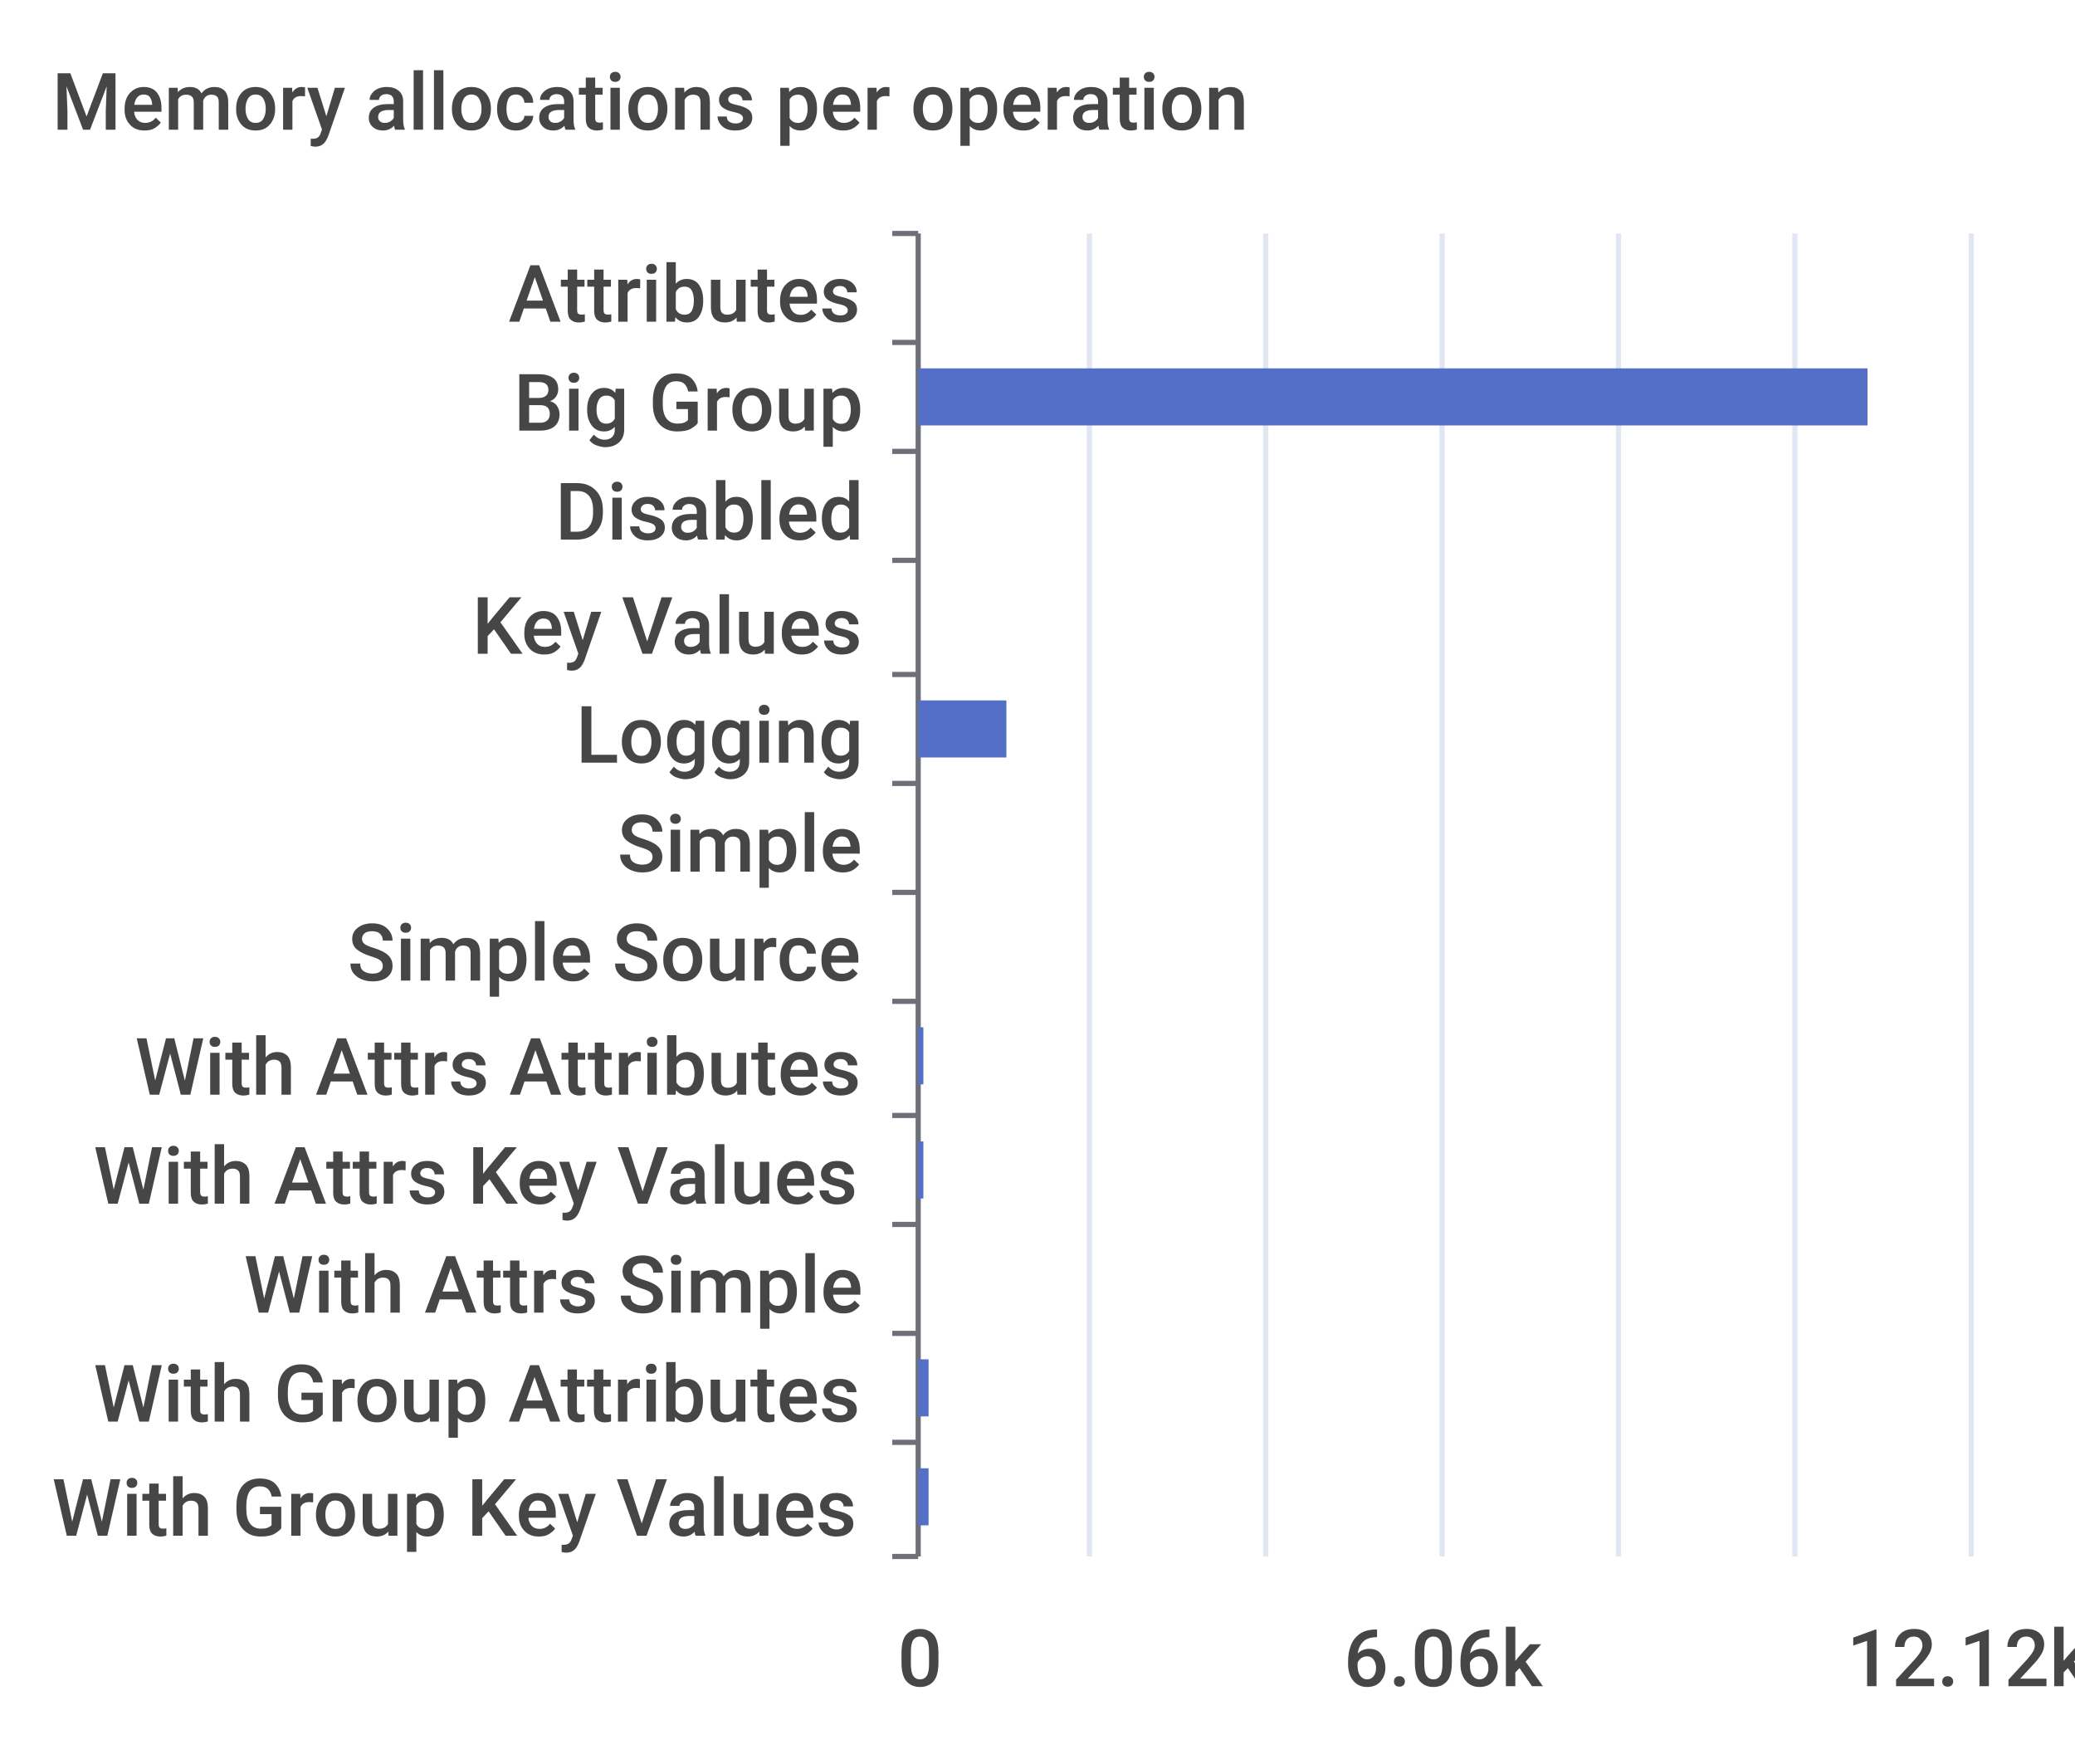
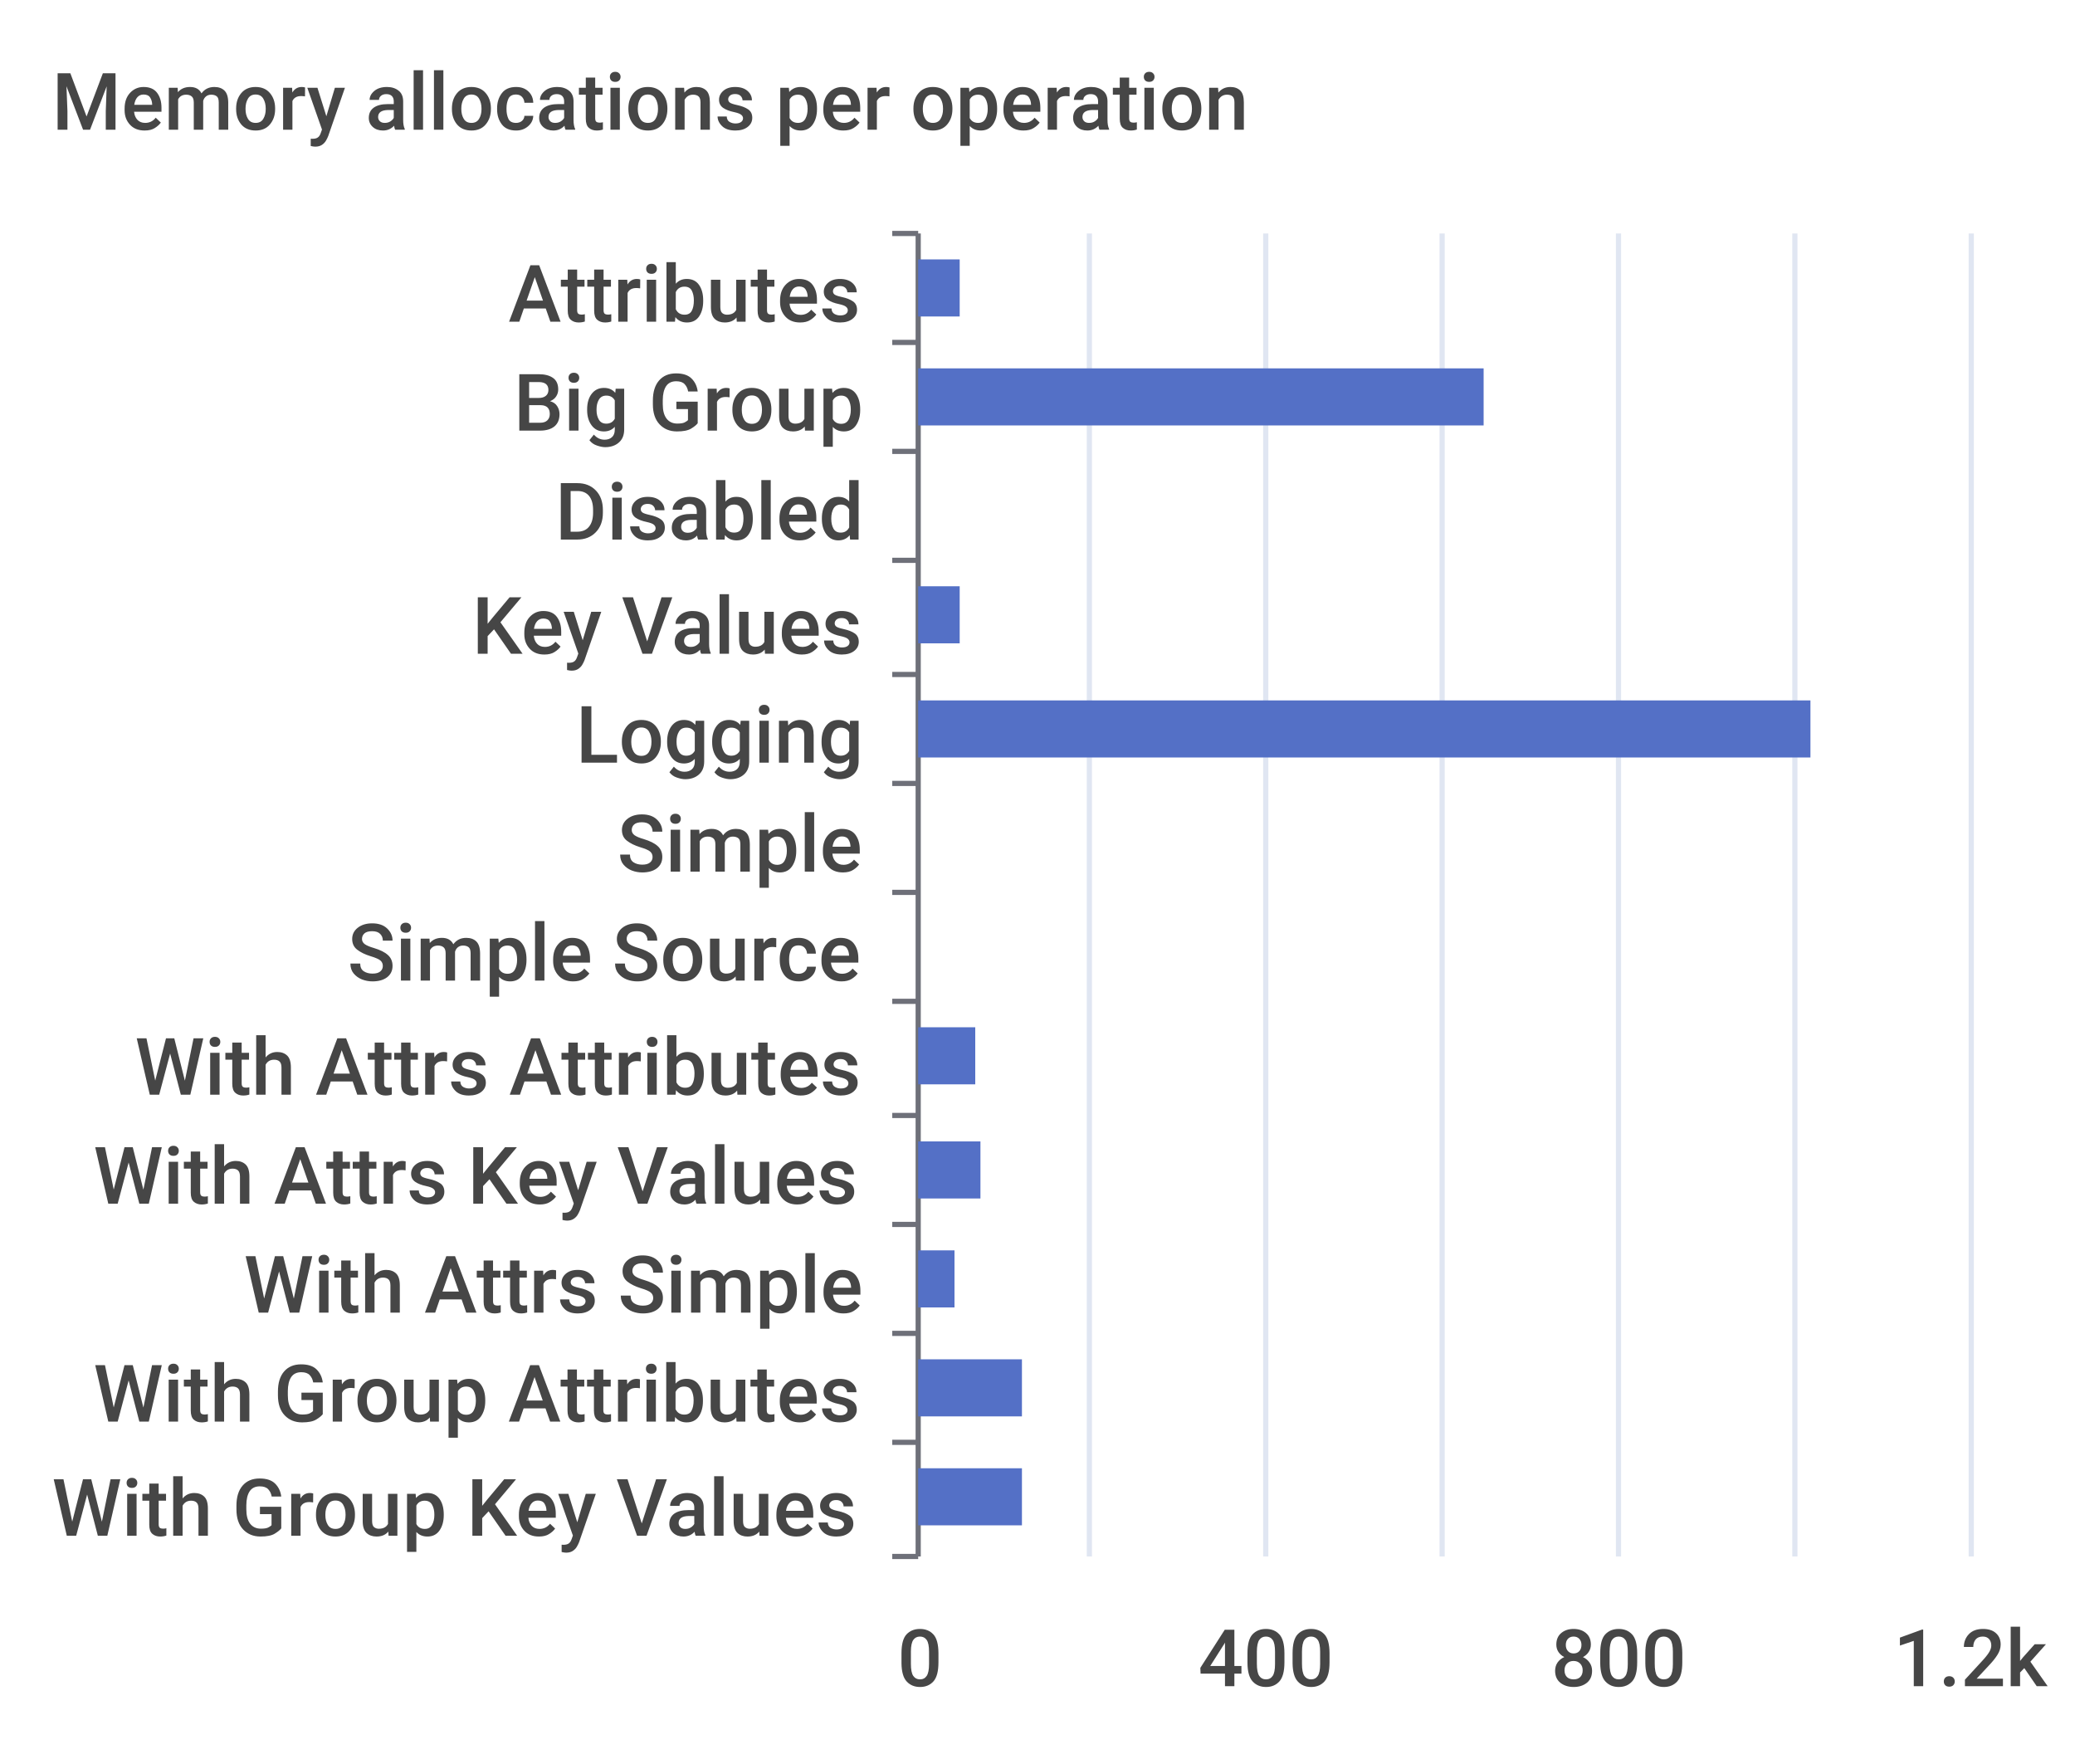
<svg xmlns="http://www.w3.org/2000/svg" width="400" height="340">\n<path d="M 0 0 L 400 0 L 400 340 L 0 340 L 0 0" style="stroke-width:0;stroke:none;fill:rgba(255,255,255,1.0)" />
  <text x="10" y="25" style="stroke-width:0;stroke:none;fill:rgba(70,70,70,1.0);font-size:15.3px;font-family:'Roboto Medium',sans-serif">Memory allocations per operation</text>
  <path d="M 172 45 L 177 45" style="stroke-width:1;stroke:rgba(110,112,121,1.0);fill:none" />
  <path d="M 172 66 L 177 66" style="stroke-width:1;stroke:rgba(110,112,121,1.0);fill:none" />
  <path d="M 172 87 L 177 87" style="stroke-width:1;stroke:rgba(110,112,121,1.0);fill:none" />
  <path d="M 172 108 L 177 108" style="stroke-width:1;stroke:rgba(110,112,121,1.0);fill:none" />
  <path d="M 172 130 L 177 130" style="stroke-width:1;stroke:rgba(110,112,121,1.0);fill:none" />
  <path d="M 172 151 L 177 151" style="stroke-width:1;stroke:rgba(110,112,121,1.0);fill:none" />
  <path d="M 172 172 L 177 172" style="stroke-width:1;stroke:rgba(110,112,121,1.0);fill:none" />
  <path d="M 172 193 L 177 193" style="stroke-width:1;stroke:rgba(110,112,121,1.0);fill:none" />
  <path d="M 172 215 L 177 215" style="stroke-width:1;stroke:rgba(110,112,121,1.0);fill:none" />
  <path d="M 172 236 L 177 236" style="stroke-width:1;stroke:rgba(110,112,121,1.0);fill:none" />
  <path d="M 172 257 L 177 257" style="stroke-width:1;stroke:rgba(110,112,121,1.0);fill:none" />
  <path d="M 172 278 L 177 278" style="stroke-width:1;stroke:rgba(110,112,121,1.0);fill:none" />
  <path d="M 172 300 L 177 300" style="stroke-width:1;stroke:rgba(110,112,121,1.0);fill:none" />
  <path d="M 177 45 L 177 300" style="stroke-width:1;stroke:rgba(110,112,121,1.0);fill:none" />
  <text x="98" y="62" style="stroke-width:0;stroke:none;fill:rgba(70,70,70,1.0);font-size:15.3px;font-family:'Roboto Medium',sans-serif">Attributes</text>
  <text x="99" y="83" style="stroke-width:0;stroke:none;fill:rgba(70,70,70,1.0);font-size:15.3px;font-family:'Roboto Medium',sans-serif">Big Group</text>
  <text x="107" y="104" style="stroke-width:0;stroke:none;fill:rgba(70,70,70,1.0);font-size:15.3px;font-family:'Roboto Medium',sans-serif">Disabled</text>
  <text x="91" y="126" style="stroke-width:0;stroke:none;fill:rgba(70,70,70,1.0);font-size:15.3px;font-family:'Roboto Medium',sans-serif">Key Values</text>
  <text x="111" y="147" style="stroke-width:0;stroke:none;fill:rgba(70,70,70,1.0);font-size:15.3px;font-family:'Roboto Medium',sans-serif">Logging</text>
  <text x="119" y="168" style="stroke-width:0;stroke:none;fill:rgba(70,70,70,1.0);font-size:15.3px;font-family:'Roboto Medium',sans-serif">Simple</text>
  <text x="67" y="189" style="stroke-width:0;stroke:none;fill:rgba(70,70,70,1.0);font-size:15.3px;font-family:'Roboto Medium',sans-serif">Simple Source</text>
  <text x="26" y="211" style="stroke-width:0;stroke:none;fill:rgba(70,70,70,1.0);font-size:15.3px;font-family:'Roboto Medium',sans-serif">With Attrs Attributes</text>
  <text x="18" y="232" style="stroke-width:0;stroke:none;fill:rgba(70,70,70,1.0);font-size:15.3px;font-family:'Roboto Medium',sans-serif">With Attrs Key Values</text>
  <text x="47" y="253" style="stroke-width:0;stroke:none;fill:rgba(70,70,70,1.0);font-size:15.3px;font-family:'Roboto Medium',sans-serif">With Attrs Simple</text>
  <text x="18" y="274" style="stroke-width:0;stroke:none;fill:rgba(70,70,70,1.0);font-size:15.3px;font-family:'Roboto Medium',sans-serif">With Group Attributes</text>
  <text x="10" y="296" style="stroke-width:0;stroke:none;fill:rgba(70,70,70,1.0);font-size:15.3px;font-family:'Roboto Medium',sans-serif">With Group Key Values</text>
  <text x="173" y="325" style="stroke-width:0;stroke:none;fill:rgba(70,70,70,1.0);font-size:15.3px;font-family:'Roboto Medium',sans-serif">0</text>
-   <text x="259" y="325" style="stroke-width:0;stroke:none;fill:rgba(70,70,70,1.0);font-size:15.3px;font-family:'Roboto Medium',sans-serif">6.06k</text>
-   <text x="356" y="325" style="stroke-width:0;stroke:none;fill:rgba(70,70,70,1.0);font-size:15.3px;font-family:'Roboto Medium',sans-serif">12.12k</text>
+   <text x="231" y="325" style="stroke-width:0;stroke:none;fill:rgba(70,70,70,1.0);font-size:15.3px;font-family:'Roboto Medium',sans-serif">400</text>
+   <text x="299" y="325" style="stroke-width:0;stroke:none;fill:rgba(70,70,70,1.0);font-size:15.3px;font-family:'Roboto Medium',sans-serif">800</text>
+   <text x="365" y="325" style="stroke-width:0;stroke:none;fill:rgba(70,70,70,1.0);font-size:15.3px;font-family:'Roboto Medium',sans-serif">1.2k</text>
  <path d="M 210 45 L 210 300" style="stroke-width:1;stroke:rgba(224,230,242,1.0);fill:none" />
  <path d="M 244 45 L 244 300" style="stroke-width:1;stroke:rgba(224,230,242,1.0);fill:none" />
  <path d="M 278 45 L 278 300" style="stroke-width:1;stroke:rgba(224,230,242,1.0);fill:none" />
  <path d="M 312 45 L 312 300" style="stroke-width:1;stroke:rgba(224,230,242,1.0);fill:none" />
  <path d="M 346 45 L 346 300" style="stroke-width:1;stroke:rgba(224,230,242,1.0);fill:none" />
  <path d="M 380 45 L 380 300" style="stroke-width:1;stroke:rgba(224,230,242,1.0);fill:none" />
-   <path d="M 177 283 L 179 283 L 179 294 L 177 294 L 177 283" style="stroke-width:0;stroke:none;fill:rgba(84,112,198,1.0)" />
-   <path d="M 177 262 L 179 262 L 179 273 L 177 273 L 177 262" style="stroke-width:0;stroke:none;fill:rgba(84,112,198,1.0)" />
-   <path d="M 177 241 L 177 241 L 177 252 L 177 252 L 177 241" style="stroke-width:0;stroke:none;fill:rgba(84,112,198,1.0)" />
-   <path d="M 177 220 L 178 220 L 178 231 L 177 231 L 177 220" style="stroke-width:0;stroke:none;fill:rgba(84,112,198,1.0)" />
-   <path d="M 177 198 L 178 198 L 178 209 L 177 209 L 177 198" style="stroke-width:0;stroke:none;fill:rgba(84,112,198,1.0)" />
+   <path d="M 177 283 L 197 283 L 197 294 L 177 294 L 177 283" style="stroke-width:0;stroke:none;fill:rgba(84,112,198,1.0)" />
+   <path d="M 177 262 L 197 262 L 197 273 L 177 273 L 177 262" style="stroke-width:0;stroke:none;fill:rgba(84,112,198,1.0)" />
+   <path d="M 177 241 L 184 241 L 184 252 L 177 252 L 177 241" style="stroke-width:0;stroke:none;fill:rgba(84,112,198,1.0)" />
+   <path d="M 177 220 L 189 220 L 189 231 L 177 231 L 177 220" style="stroke-width:0;stroke:none;fill:rgba(84,112,198,1.0)" />
+   <path d="M 177 198 L 188 198 L 188 209 L 177 209 L 177 198" style="stroke-width:0;stroke:none;fill:rgba(84,112,198,1.0)" />
  <path d="M 177 177 L 177 177 L 177 188 L 177 188 L 177 177" style="stroke-width:0;stroke:none;fill:rgba(84,112,198,1.0)" />
  <path d="M 177 156 L 177 156 L 177 167 L 177 167 L 177 156" style="stroke-width:0;stroke:none;fill:rgba(84,112,198,1.0)" />
-   <path d="M 177 135 L 194 135 L 194 146 L 177 146 L 177 135" style="stroke-width:0;stroke:none;fill:rgba(84,112,198,1.0)" />
-   <path d="M 177 113 L 177 113 L 177 124 L 177 124 L 177 113" style="stroke-width:0;stroke:none;fill:rgba(84,112,198,1.0)" />
+   <path d="M 177 135 L 349 135 L 349 146 L 177 146 L 177 135" style="stroke-width:0;stroke:none;fill:rgba(84,112,198,1.0)" />
+   <path d="M 177 113 L 185 113 L 185 124 L 177 124 L 177 113" style="stroke-width:0;stroke:none;fill:rgba(84,112,198,1.0)" />
  <path d="M 177 92 L 177 92 L 177 103 L 177 103 L 177 92" style="stroke-width:0;stroke:none;fill:rgba(84,112,198,1.0)" />
-   <path d="M 177 71 L 360 71 L 360 82 L 177 82 L 177 71" style="stroke-width:0;stroke:none;fill:rgba(84,112,198,1.0)" />
-   <path d="M 177 50 L 177 50 L 177 61 L 177 61 L 177 50" style="stroke-width:0;stroke:none;fill:rgba(84,112,198,1.0)" />
+   <path d="M 177 71 L 286 71 L 286 82 L 177 82 L 177 71" style="stroke-width:0;stroke:none;fill:rgba(84,112,198,1.0)" />
+   <path d="M 177 50 L 185 50 L 185 61 L 177 61 L 177 50" style="stroke-width:0;stroke:none;fill:rgba(84,112,198,1.0)" />
</svg>
